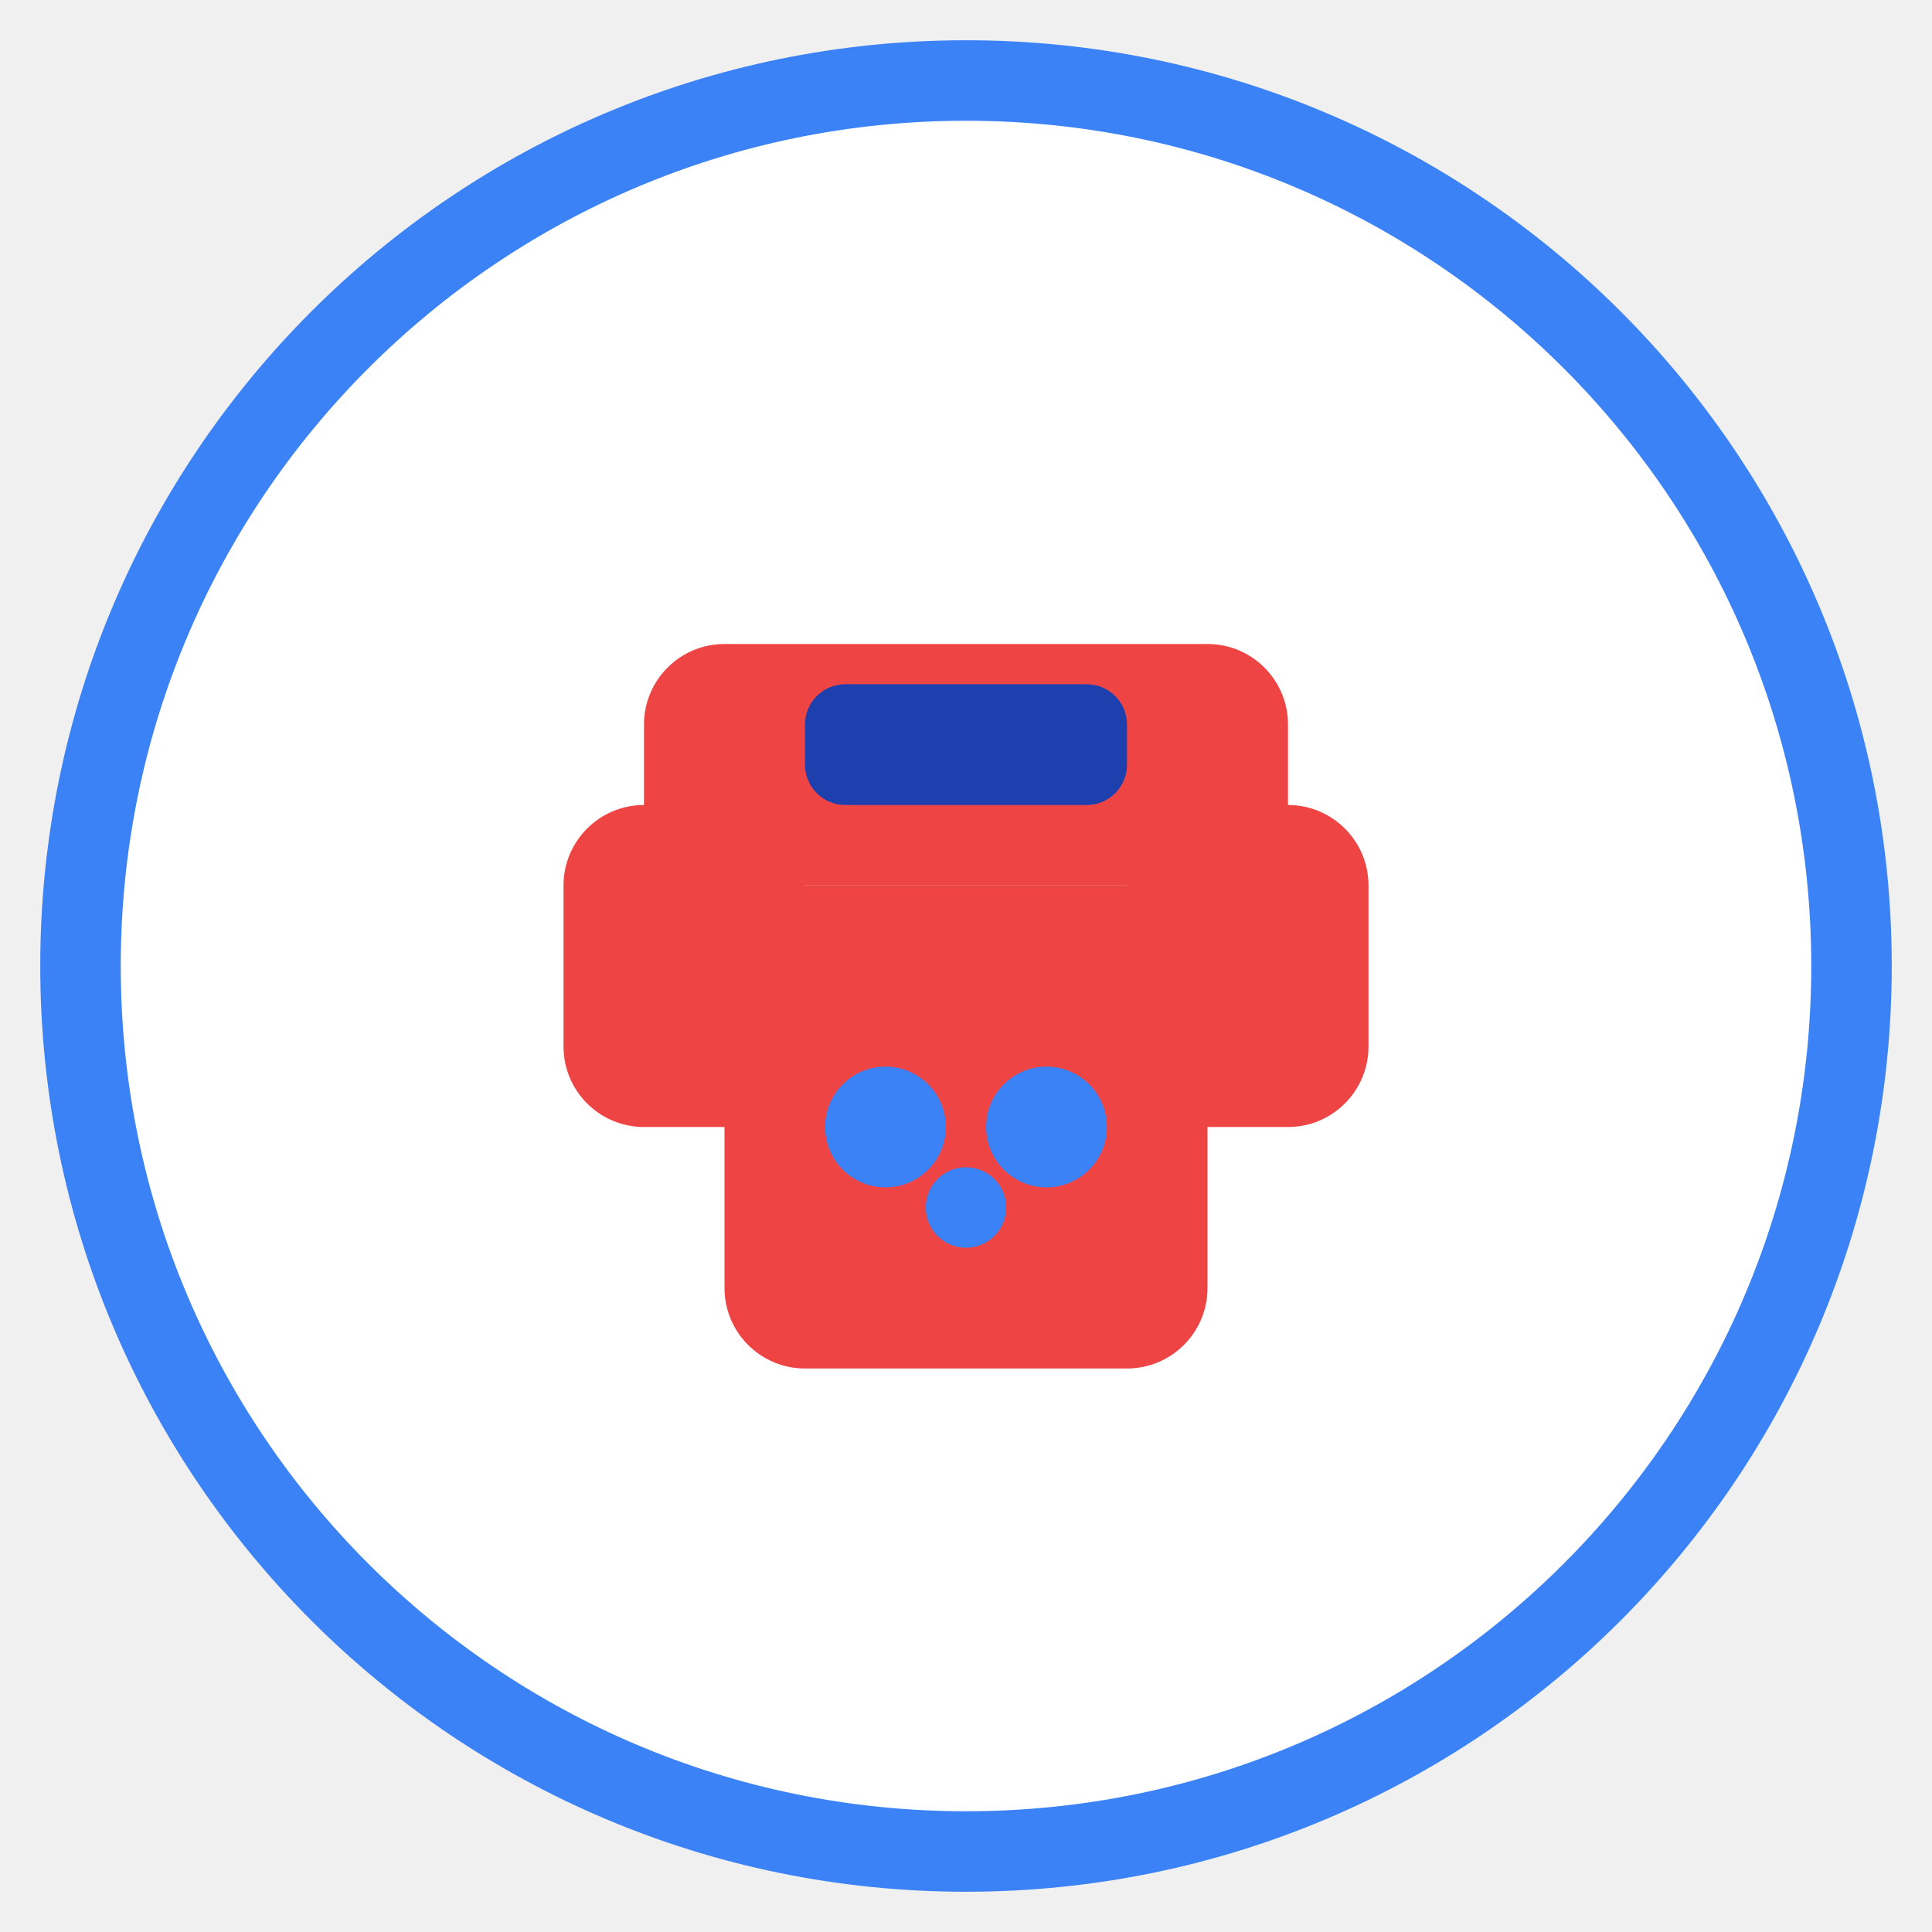
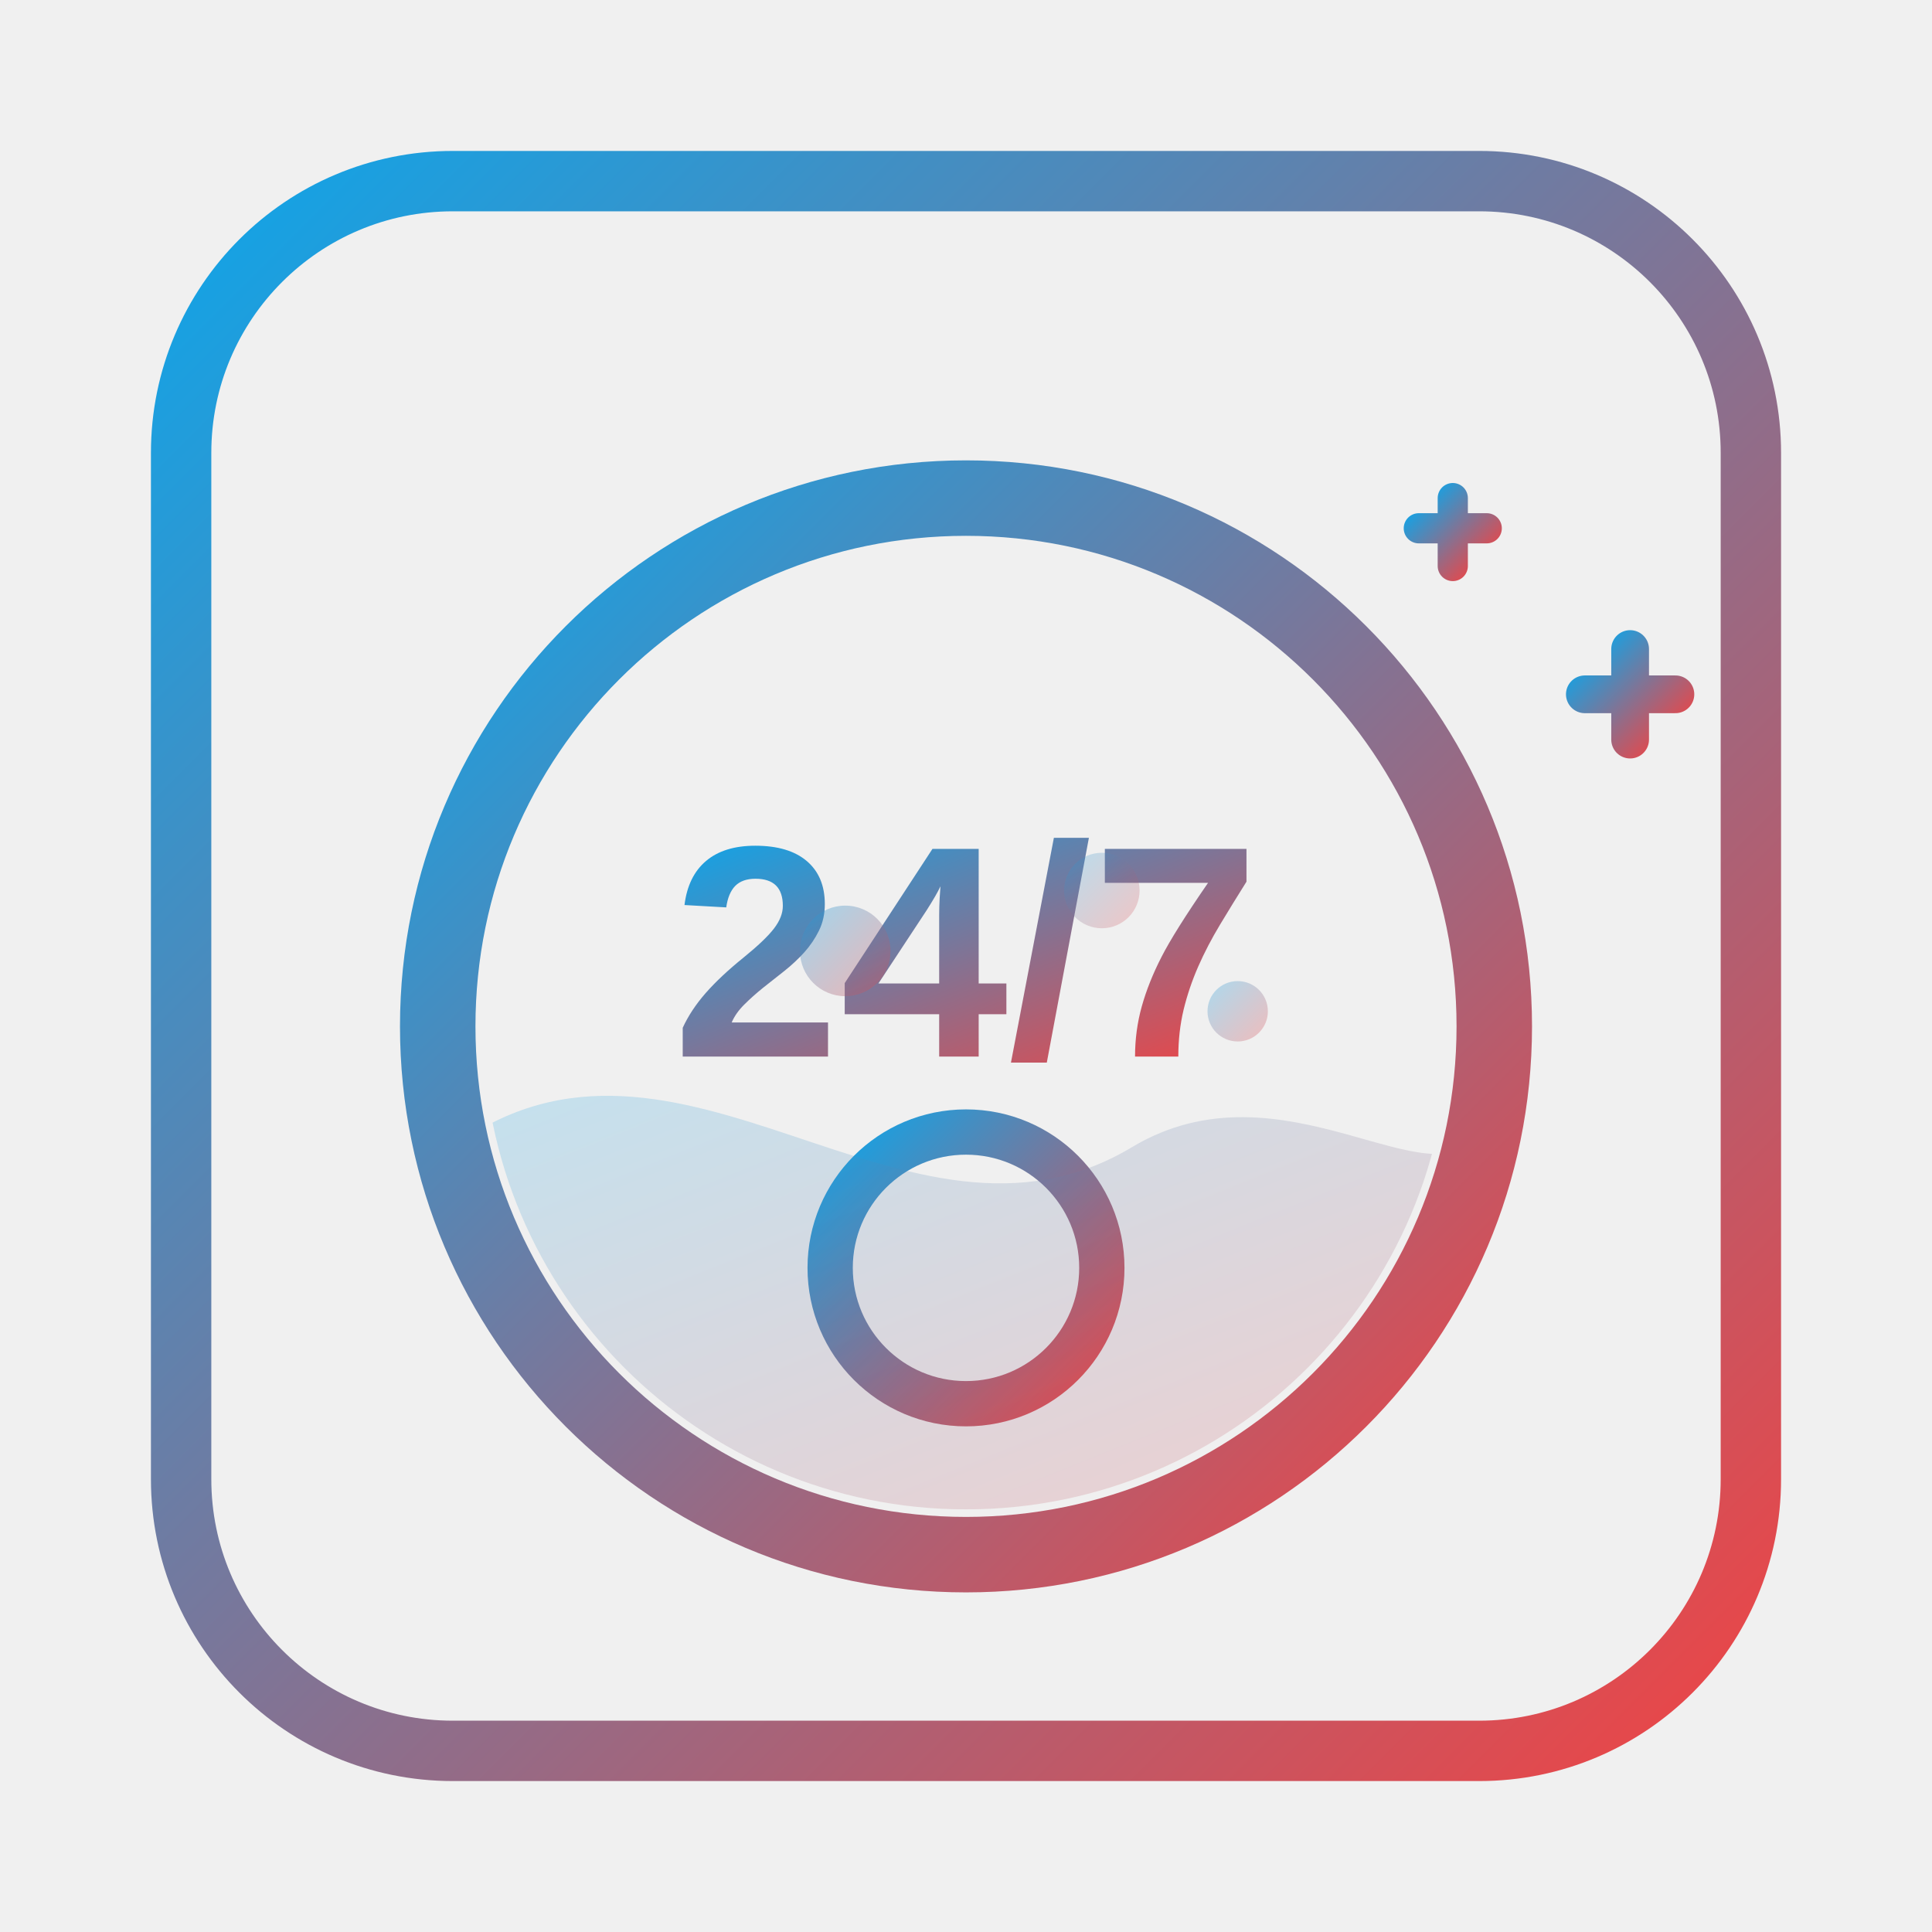
- <svg xmlns="http://www.w3.org/2000/svg" width="48" height="48" viewBox="0 0 48 48" fill="none">
-   <circle cx="24" cy="24" r="22" fill="white" stroke="#3B82F6" stroke-width="2" />
-   <path d="M16 18C16 16.895 16.895 16 18 16H30C31.105 16 32 16.895 32 18V20C32 21.105 31.105 22 30 22H18C16.895 22 16 21.105 16 20V18Z" fill="#EF4444" />
-   <path d="M20 18C20 17.448 20.448 17 21 17H27C27.552 17 28 17.448 28 18V19C28 19.552 27.552 20 27 20H21C20.448 20 20 19.552 20 19V18Z" fill="#1E40AF" />
-   <path d="M14 22C14 20.895 14.895 20 16 20H18C19.105 20 20 20.895 20 22V26C20 27.105 19.105 28 18 28H16C14.895 28 14 27.105 14 26V22Z" fill="#EF4444" />
-   <path d="M28 22C28 20.895 28.895 20 30 20H32C33.105 20 34 20.895 34 22V26C34 27.105 33.105 28 32 28H30C28.895 28 28 27.105 28 26V22Z" fill="#EF4444" />
-   <path d="M18 22H30V32C30 33.105 29.105 34 28 34H20C18.895 34 18 33.105 18 32V22Z" fill="#EF4444" />
-   <circle cx="22" cy="28" r="1.5" fill="#3B82F6" />
-   <circle cx="26" cy="28" r="1.5" fill="#3B82F6" />
-   <circle cx="24" cy="30" r="1" fill="#3B82F6" />
+ <svg xmlns="http://www.w3.org/2000/svg" width="256" height="256" viewBox="0 0 256 256" fill="none" role="img" aria-labelledby="title desc">
+   <defs>
+     <linearGradient id="blueRed" x1="0" y1="0" x2="1" y2="1">
+       <stop offset="0%" stop-color="#0EA5E9" />
+       <stop offset="100%" stop-color="#EF4444" />
+     </linearGradient>
+     <clipPath id="drumClip">
+       <circle cx="128" cy="136" r="64" />
+     </clipPath>
+     <marker id="uc-arrow" viewBox="0 0 10 10" refX="8" refY="5" markerUnits="strokeWidth" markerWidth="6" markerHeight="6" orient="auto">
+       <path d="M0 0 L10 5 L0 10 Z" fill="url(#blueRed)" />
+     </marker>
+     <style>
+       @keyframes waterMove {
+         0%, 100% { transform: translateY(0px); }
+         50% { transform: translateY(-8px); }
+       }
+       
+       @keyframes waterWave {
+         0%, 100% { transform: translateY(0px) scaleY(1); }
+         25% { transform: translateY(-4px) scaleY(1.1); }
+         50% { transform: translateY(-8px) scaleY(0.9); }
+         75% { transform: translateY(-4px) scaleY(1.05); }
+       }
+       
+       @keyframes circleRotate {
+         0% { transform: rotate(0deg); }
+         100% { transform: rotate(360deg); }
+       }
+       
+       @keyframes bubbleFloat {
+         0%, 100% { transform: translateY(0px) scale(1); opacity: 0.3; }
+         50% { transform: translateY(-6px) scale(1.1); opacity: 0.6; }
+       }
+       
+       .water-animation {
+         animation: waterMove 3s ease-in-out infinite;
+       }
+       
+       .water-wave {
+         animation: waterWave 4s ease-in-out infinite;
+       }
+       
+       .circle-rotate {
+         animation: circleRotate 8s linear infinite;
+         transform-origin: 128px 168px;
+       }
+       
+       .bubble-float {
+         animation: bubbleFloat 2.5s ease-in-out infinite;
+       }
+       
+       .bubble-float-delay1 {
+         animation: bubbleFloat 2.5s ease-in-out infinite;
+         animation-delay: 0.5s;
+       }
+       
+       .bubble-float-delay2 {
+         animation: bubbleFloat 2.5s ease-in-out infinite;
+         animation-delay: 1s;
+       }
+     </style>
+   </defs>
+   <rect x="24" y="24" width="208" height="208" rx="36" stroke="url(#blueRed)" stroke-width="8" fill="none" />
+   <circle cx="128" cy="136" r="70" stroke="url(#blueRed)" stroke-width="10" fill="none" />
+   <text x="128" y="140" font-size="40" text-anchor="middle" fill="url(#blueRed)" font-family="Arial, Helvetica, sans-serif" font-weight="bold">24/7</text>
+   <circle cx="128" cy="168" r="18" stroke="url(#blueRed)" stroke-width="6" fill="none" marker-end="url(#uc-arrow)" class="circle-rotate" />
+   <path d="M210 92 h12 M216 86 v12" stroke="url(#blueRed)" stroke-width="5" stroke-linecap="round" />
+   <path d="M188 70 h9 M192.5 66 v9" stroke="url(#blueRed)" stroke-width="4" stroke-linecap="round" />
+   <g clip-path="url(#drumClip)">
+     <path d="M60 152 C90 130 120 170 150 152 C170 140 190 160 196 150 V200 H60 Z" fill="url(#blueRed)" opacity="0.2" class="water-wave" />
+     <circle cx="112" cy="126" r="6" fill="url(#blueRed)" opacity="0.35" class="bubble-float" />
+     <circle cx="146" cy="118" r="5" fill="url(#blueRed)" opacity="0.25" class="bubble-float-delay1" />
+     <circle cx="164" cy="134" r="4" fill="url(#blueRed)" opacity="0.3" class="bubble-float-delay2" />
+   </g>
</svg>
